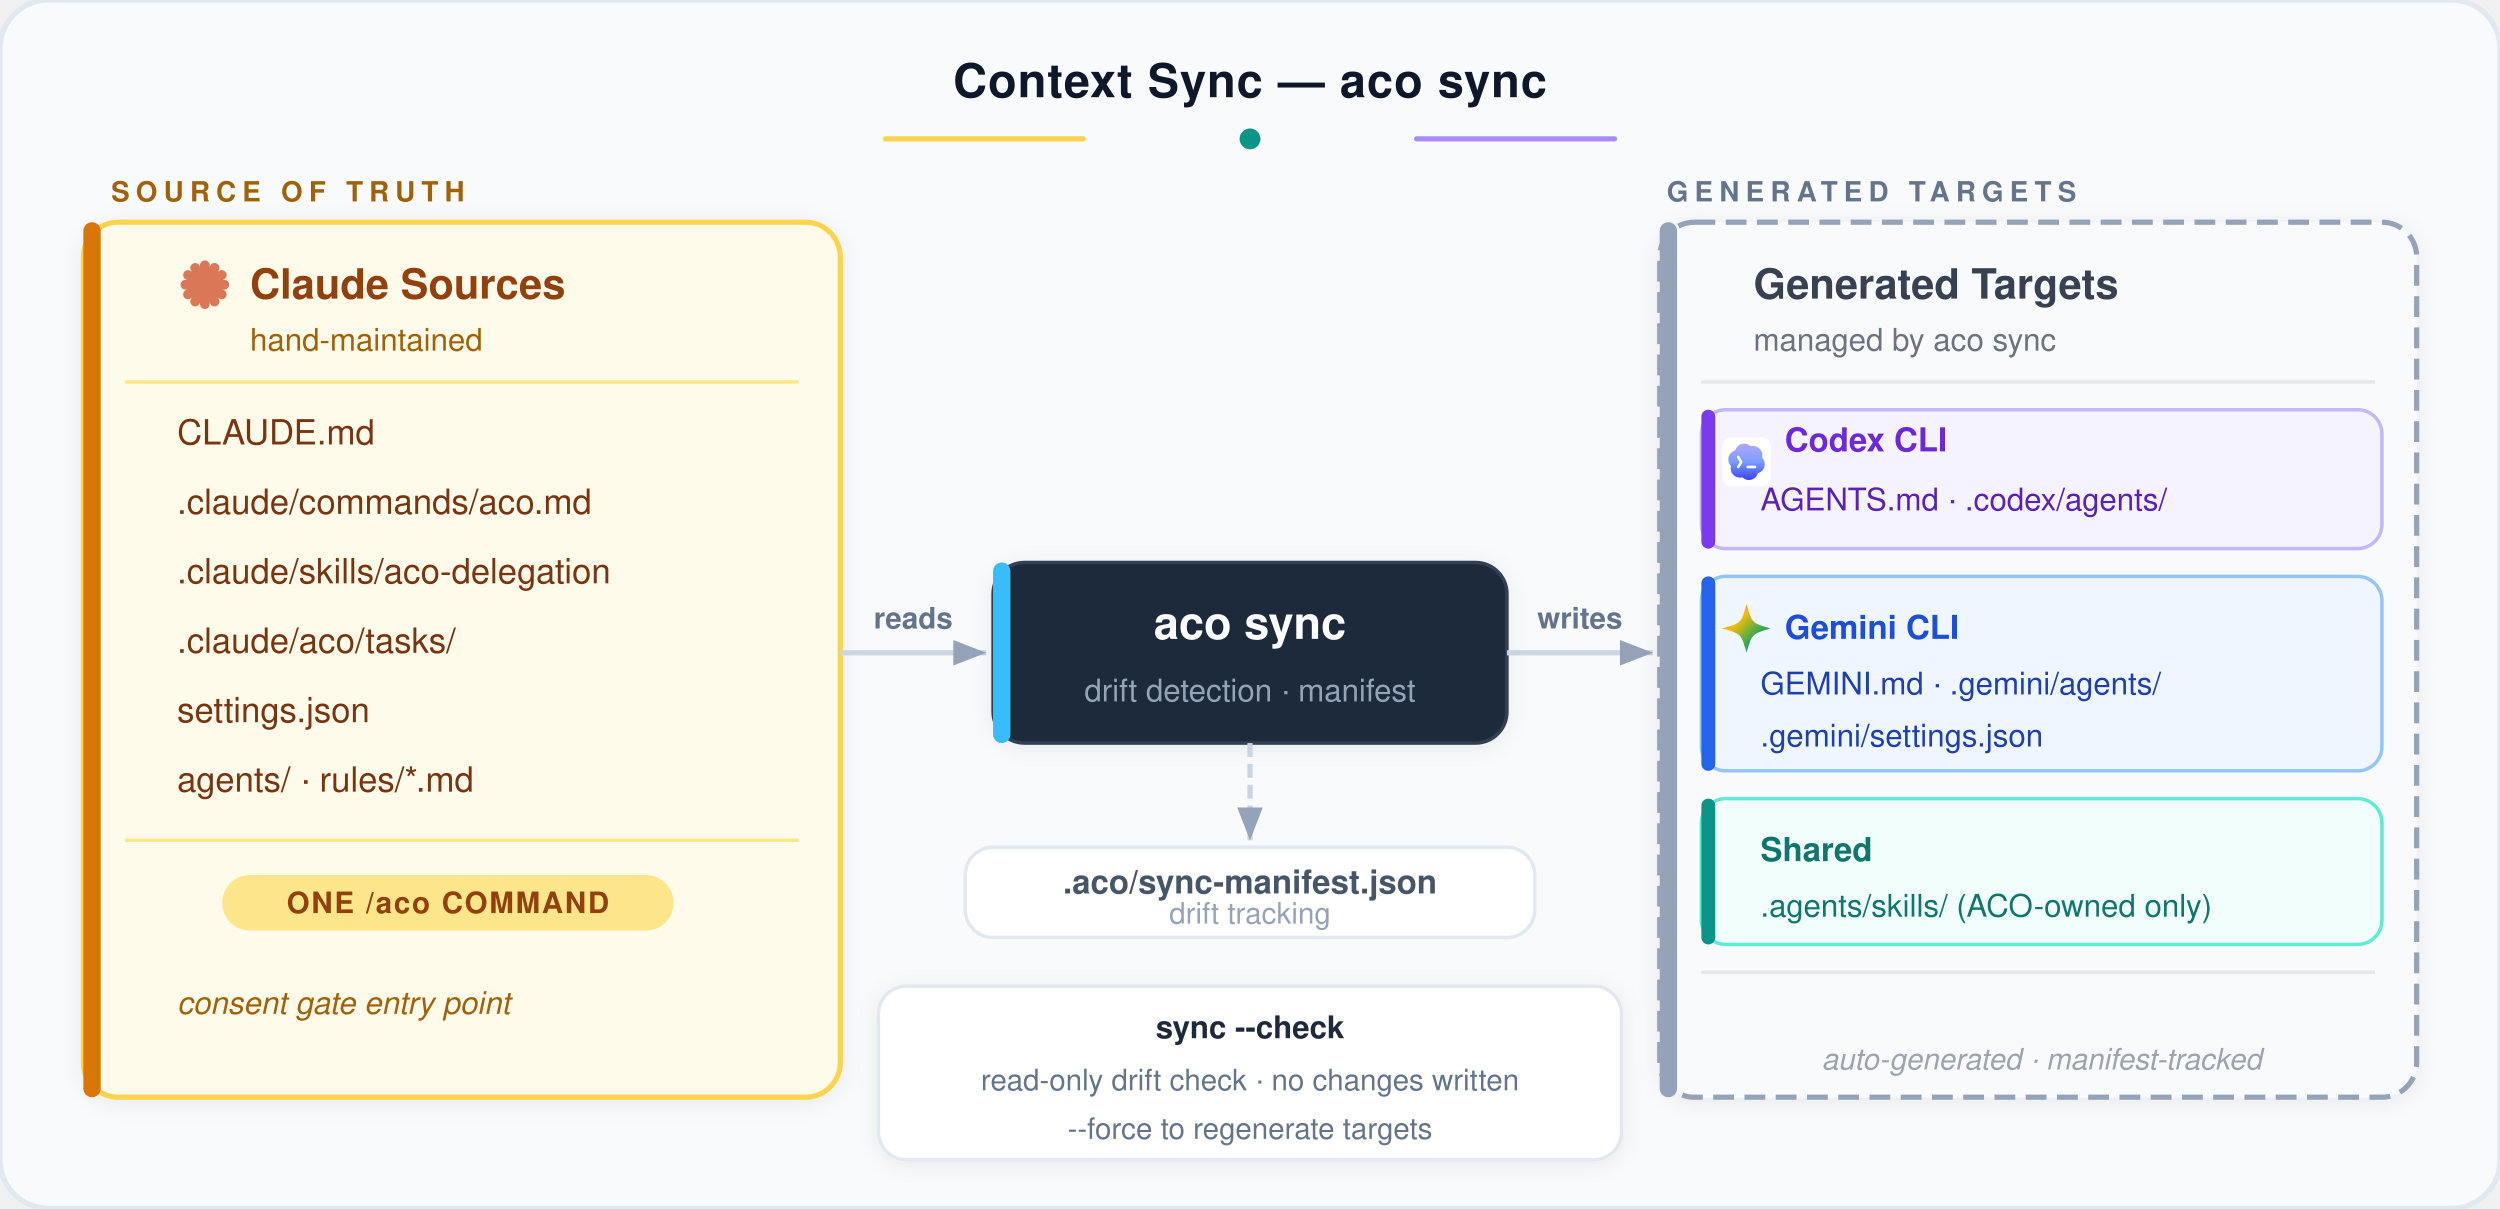
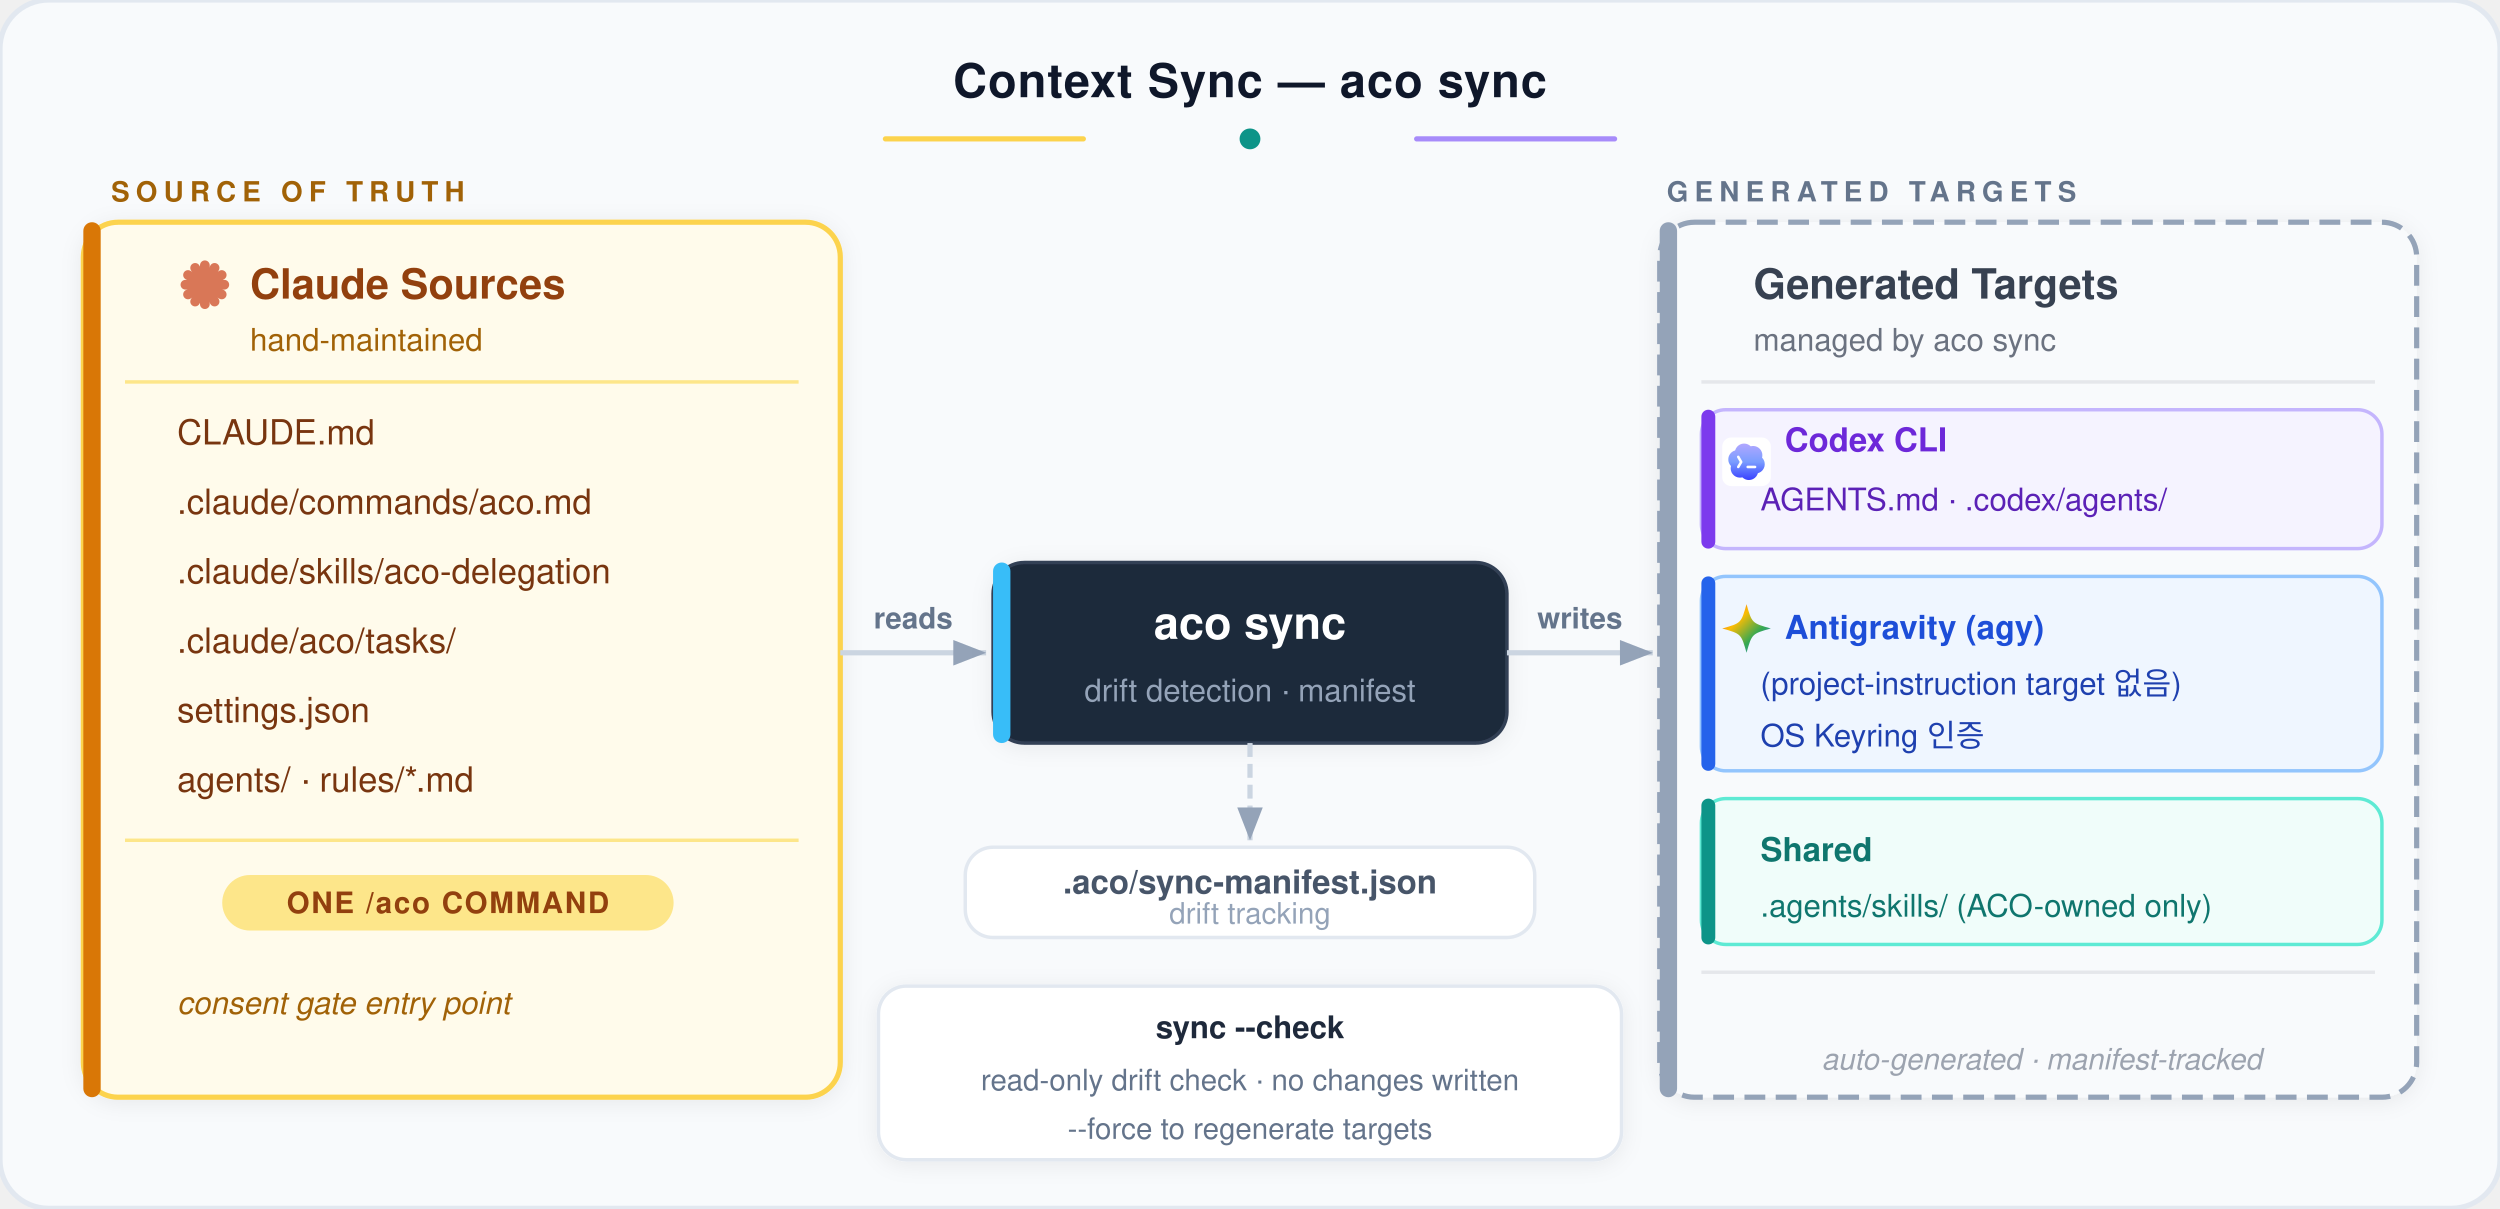
<svg xmlns="http://www.w3.org/2000/svg" viewBox="0 0 720 348" font-family="'Helvetica Neue',Helvetica,Arial,sans-serif">
  <defs>
    <filter id="sh" x="-15%" y="-15%" width="130%" height="130%">
      <feDropShadow dx="0" dy="1" stdDeviation="3" flood-color="#0f172a" flood-opacity="0.07" />
    </filter>
    <marker id="arr" viewBox="0 0 10 8" refX="9" refY="4" markerWidth="7" markerHeight="7" orient="auto">
      <path d="M0 0.5 L9 4 L0 7.5 z" fill="#94a3b8" />
    </marker>
    <linearGradient id="gm-cs" x1="0%" y1="0%" x2="100%" y2="100%">
      <stop offset="0%" stop-color="#ea4335" />
      <stop offset="33%" stop-color="#fbbc04" />
      <stop offset="66%" stop-color="#34a853" />
      <stop offset="100%" stop-color="#4285f4" />
    </linearGradient>
  </defs>
  <rect width="720" height="348" rx="14" fill="#f8fafc" stroke="#e2e8f0" stroke-width="1.5" />
  <text x="360" y="28" text-anchor="middle" font-size="13.5" font-weight="700" fill="#0f172a" letter-spacing="0.3">Context Sync — aco sync</text>
  <line x1="255" y1="40" x2="312" y2="40" stroke="#fcd34d" stroke-width="1.5" stroke-linecap="round" />
  <circle cx="360" cy="40" r="3" fill="#0d9488" />
  <line x1="408" y1="40" x2="465" y2="40" stroke="#a78bfa" stroke-width="1.5" stroke-linecap="round" />
  <text x="32" y="58" font-size="8" font-weight="700" letter-spacing="1.8" fill="#a16207">SOURCE OF TRUTH</text>
  <rect x="24" y="64" width="218" height="252" rx="10" fill="#fffbeb" stroke="#fcd34d" stroke-width="1.5" filter="url(#sh)" />
  <rect x="24" y="64" width="5" height="252" rx="2.5" fill="#d97706" />
  <rect x="57.6" y="75" width="2.8" height="14" rx="1.4" fill="#D97757" transform="rotate(0 59 82)" />
  <rect x="57.6" y="75" width="2.8" height="14" rx="1.4" fill="#D97757" transform="rotate(30 59 82)" />
  <rect x="57.6" y="75" width="2.8" height="14" rx="1.4" fill="#D97757" transform="rotate(60 59 82)" />
  <rect x="57.6" y="75" width="2.8" height="14" rx="1.4" fill="#D97757" transform="rotate(90 59 82)" />
  <rect x="57.6" y="75" width="2.8" height="14" rx="1.4" fill="#D97757" transform="rotate(120 59 82)" />
  <rect x="57.6" y="75" width="2.8" height="14" rx="1.4" fill="#D97757" transform="rotate(150 59 82)" />
  <text x="72" y="86" font-size="12" font-weight="700" fill="#92400e">Claude Sources</text>
  <text x="72" y="101" font-size="9" fill="#a16207">hand-maintained</text>
  <line x1="36" y1="110" x2="230" y2="110" stroke="#fde68a" stroke-width="1" />
  <text x="51" y="128" font-size="10" fill="#78350f">CLAUDE.md</text>
  <text x="51" y="148" font-size="10" fill="#78350f">.claude/commands/aco.md</text>
  <text x="51" y="168" font-size="10" fill="#78350f">.claude/skills/aco-delegation</text>
  <text x="51" y="188" font-size="10" fill="#78350f">.claude/aco/tasks/</text>
  <text x="51" y="208" font-size="10" fill="#78350f">settings.json</text>
  <text x="51" y="228" font-size="10" fill="#78350f">agents/  ·  rules/*.md</text>
  <line x1="36" y1="242" x2="230" y2="242" stroke="#fde68a" stroke-width="1" />
  <rect x="64" y="252" width="130" height="16" rx="8" fill="#fde68a" />
  <text x="129" y="260" text-anchor="middle" dominant-baseline="middle" font-size="8.5" font-weight="700" fill="#92400e" letter-spacing="0.5">ONE /aco COMMAND</text>
  <text x="51" y="292" font-size="9" fill="#a16207" font-style="italic">consent gate entry point</text>
  <line x1="242" y1="188" x2="284" y2="188" stroke="#cbd5e1" stroke-width="1.5" marker-end="url(#arr)" />
  <text x="263" y="181" text-anchor="middle" font-size="8.5" font-weight="600" fill="#64748b">reads</text>
  <rect x="286" y="162" width="148" height="52" rx="9" fill="#1e293b" stroke="#334155" stroke-width="1" filter="url(#sh)" />
  <rect x="286" y="162" width="5" height="52" rx="2.5" fill="#38bdf8" />
  <text x="360" y="184" text-anchor="middle" font-size="13" font-weight="700" fill="white">aco sync</text>
  <text x="360" y="202" text-anchor="middle" font-size="9" fill="#94a3b8">drift detection  ·  manifest</text>
  <line x1="434" y1="188" x2="476" y2="188" stroke="#cbd5e1" stroke-width="1.5" marker-end="url(#arr)" />
  <text x="455" y="181" text-anchor="middle" font-size="8.5" font-weight="600" fill="#64748b">writes</text>
  <line x1="360" y1="214" x2="360" y2="242" stroke="#cbd5e1" stroke-width="1.5" stroke-dasharray="4,2" marker-end="url(#arr)" />
  <rect x="278" y="244" width="164" height="26" rx="8" fill="white" stroke="#e2e8f0" stroke-width="1" />
  <text x="360" y="254" text-anchor="middle" dominant-baseline="middle" font-size="9.5" font-weight="600" fill="#475569">.aco/sync-manifest.json</text>
  <text x="360" y="266" text-anchor="middle" font-size="8.5" fill="#94a3b8">drift tracking</text>
  <text x="480" y="58" font-size="8" font-weight="700" letter-spacing="1.8" fill="#64748b">GENERATED TARGETS</text>
  <rect x="478" y="64" width="218" height="252" rx="10" fill="#f8fafc" stroke="#94a3b8" stroke-width="1.5" stroke-dasharray="6,3" filter="url(#sh)" />
  <rect x="478" y="64" width="5" height="252" rx="2.5" fill="#94a3b8" />
  <text x="505" y="86" font-size="12" font-weight="700" fill="#374151">Generated Targets</text>
  <text x="505" y="101" font-size="9" fill="#6b7280">managed by aco sync</text>
  <line x1="490" y1="110" x2="684" y2="110" stroke="#e5e7eb" stroke-width="1" />
  <rect x="490" y="118" width="196" height="40" rx="7" fill="#f5f3ff" stroke="#c4b5fd" stroke-width="1" />
  <rect x="490" y="118" width="4" height="40" rx="2" fill="#7c3aed" />
  <svg x="496" y="126" width="14" height="14" viewBox="0 0 24 24">
    <defs>
      <linearGradient id="cx-cs1" gradientUnits="userSpaceOnUse" x1="12" x2="12" y1="3" y2="21">
        <stop stop-color="#B1A7FF" />
        <stop offset=".5" stop-color="#7A9DFF" />
        <stop offset="1" stop-color="#3941FF" />
      </linearGradient>
    </defs>
    <path d="M19.503 0H4.496A4.496 4.496 0 000 4.496v15.007A4.496 4.496 0 004.496 24h15.007A4.496 4.496 0 0024 19.503V4.496A4.496 4.496 0 0019.503 0z" fill="#fff" />
    <path d="M9.064 3.344a4.578 4.578 0 012.285-.312c1 .115 1.891.54 2.673 1.275.01.01.024.017.037.021a.09.09 0 00.043 0 4.55 4.55 0 013.046.275l.047.022.116.057a4.581 4.581 0 012.188 2.399c.209.51.313 1.041.315 1.595a4.24 4.24 0 01-.134 1.223.123.123 0 00.03.115c.594.607.988 1.33 1.183 2.17.289 1.425-.007 2.71-.887 3.854l-.136.166a4.548 4.548 0 01-2.201 1.388.123.123 0 00-.081.076c-.191.551-.383 1.023-.74 1.494-.9 1.187-2.222 1.846-3.711 1.838-1.187-.006-2.239-.44-3.157-1.302a.107.107 0 00-.105-.024c-.388.125-.78.143-1.204.138a4.441 4.441 0 01-1.945-.466 4.544 4.544 0 01-1.61-1.335c-.152-.202-.303-.392-.414-.617a5.81 5.81 0 01-.37-.961 4.582 4.582 0 01-.014-2.298.124.124 0 00.006-.056.085.085 0 00-.027-.048 4.467 4.467 0 01-1.034-1.651 3.896 3.896 0 01-.251-1.192 5.189 5.189 0 01.141-1.6c.337-1.112.982-1.985 1.933-2.618.212-.141.413-.251.601-.33.215-.089.43-.164.646-.227a.098.098 0 00.065-.066 4.51 4.51 0 01.829-1.615 4.535 4.535 0 011.837-1.388zm3.482 10.565a.637.637 0 000 1.272h3.636a.637.637 0 100-1.272h-3.636zM8.462 9.23a.637.637 0 00-1.106.631l1.272 2.224-1.266 2.136a.636.636 0 101.095.649l1.454-2.455a.636.636 0 00.005-.64L8.462 9.23z" fill="url(#cx-cs1)" />
  </svg>
  <text x="514" y="130" font-size="9.5" font-weight="700" fill="#6d28d9">Codex CLI</text>
  <text x="507" y="147" font-size="9" fill="#5b21b6">AGENTS.md  ·  .codex/agents/</text>
  <rect x="490" y="166" width="196" height="56" rx="7" fill="#eff6ff" stroke="#93c5fd" stroke-width="1" />
  <rect x="490" y="166" width="4" height="56" rx="2" fill="#2563eb" />
  <path d="M503,174 C504.54,179.46 504.54,179.46 510,181 C504.54,182.54 504.54,182.54 503,188 C501.46,182.54 501.46,182.54 496,181 C501.46,179.46 501.46,179.46 503,174 Z" fill="url(#gm-cs)" />
-   <text x="514" y="184" font-size="9.5" font-weight="700" fill="#1d4ed8">Gemini CLI</text>
-   <text x="507" y="200" font-size="9" fill="#1e40af">GEMINI.md  ·  .gemini/agents/</text>
-   <text x="507" y="215" font-size="9" fill="#1e40af">.gemini/settings.json</text>
+   <text x="514" y="184" font-size="9.5" font-weight="700" fill="#1d4ed8">Antigravity (agy)</text>
+   <text x="507" y="200" font-size="9" fill="#1e40af">(project-instruction target 없음)</text>
+   <text x="507" y="215" font-size="9" fill="#1e40af">OS Keyring 인증</text>
  <rect x="490" y="230" width="196" height="42" rx="7" fill="#f0fdfa" stroke="#5eead4" stroke-width="1" />
  <rect x="490" y="230" width="4" height="42" rx="2" fill="#0d9488" />
  <text x="507" y="248" font-size="9.5" font-weight="700" fill="#0f766e">Shared</text>
  <text x="507" y="264" font-size="9" fill="#0f766e">.agents/skills/  (ACO-owned only)</text>
  <line x1="490" y1="280" x2="684" y2="280" stroke="#e5e7eb" stroke-width="1" />
  <text x="588" y="308" text-anchor="middle" font-size="8.5" fill="#9ca3af" font-style="italic">auto-generated · manifest-tracked</text>
  <rect x="253" y="284" width="214" height="50" rx="8" fill="white" stroke="#e2e8f0" stroke-width="1" filter="url(#sh)" />
  <text x="360" y="299" text-anchor="middle" font-size="9" font-weight="700" fill="#1e293b">sync --check</text>
  <text x="360" y="314" text-anchor="middle" font-size="8.5" fill="#64748b">read-only drift check  ·  no changes written</text>
  <text x="360" y="328" text-anchor="middle" font-size="8.5" fill="#64748b">--force  to regenerate targets</text>
</svg>
